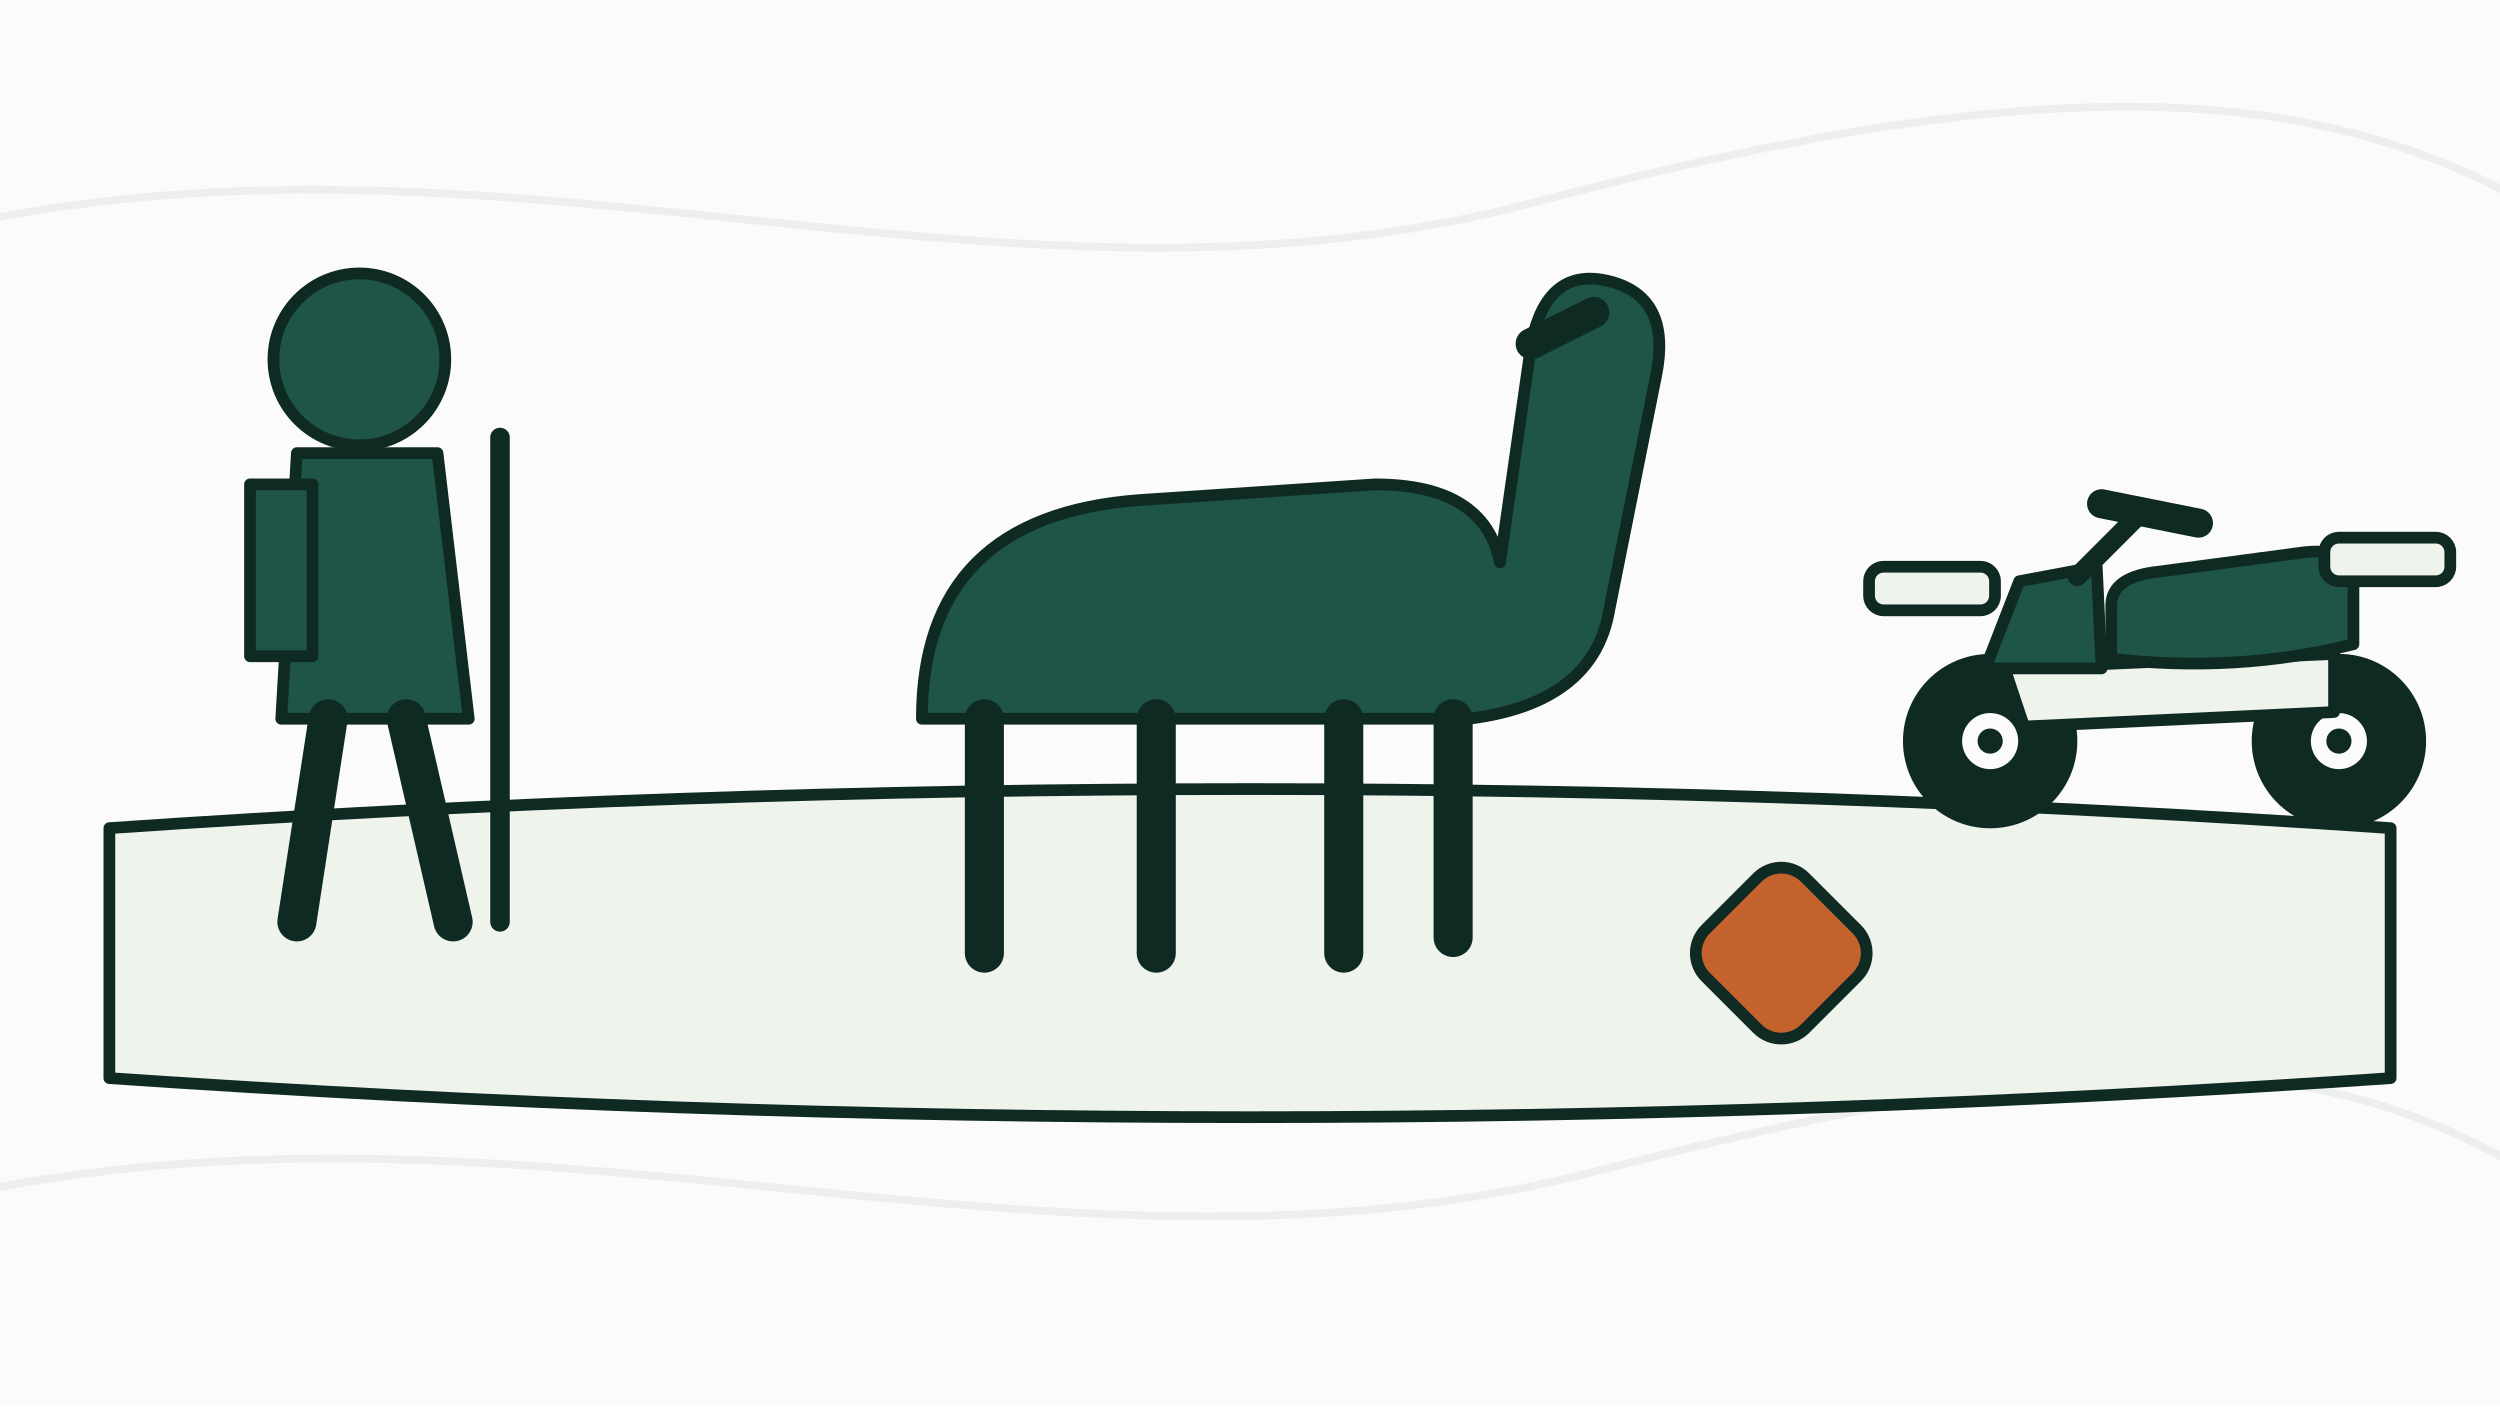
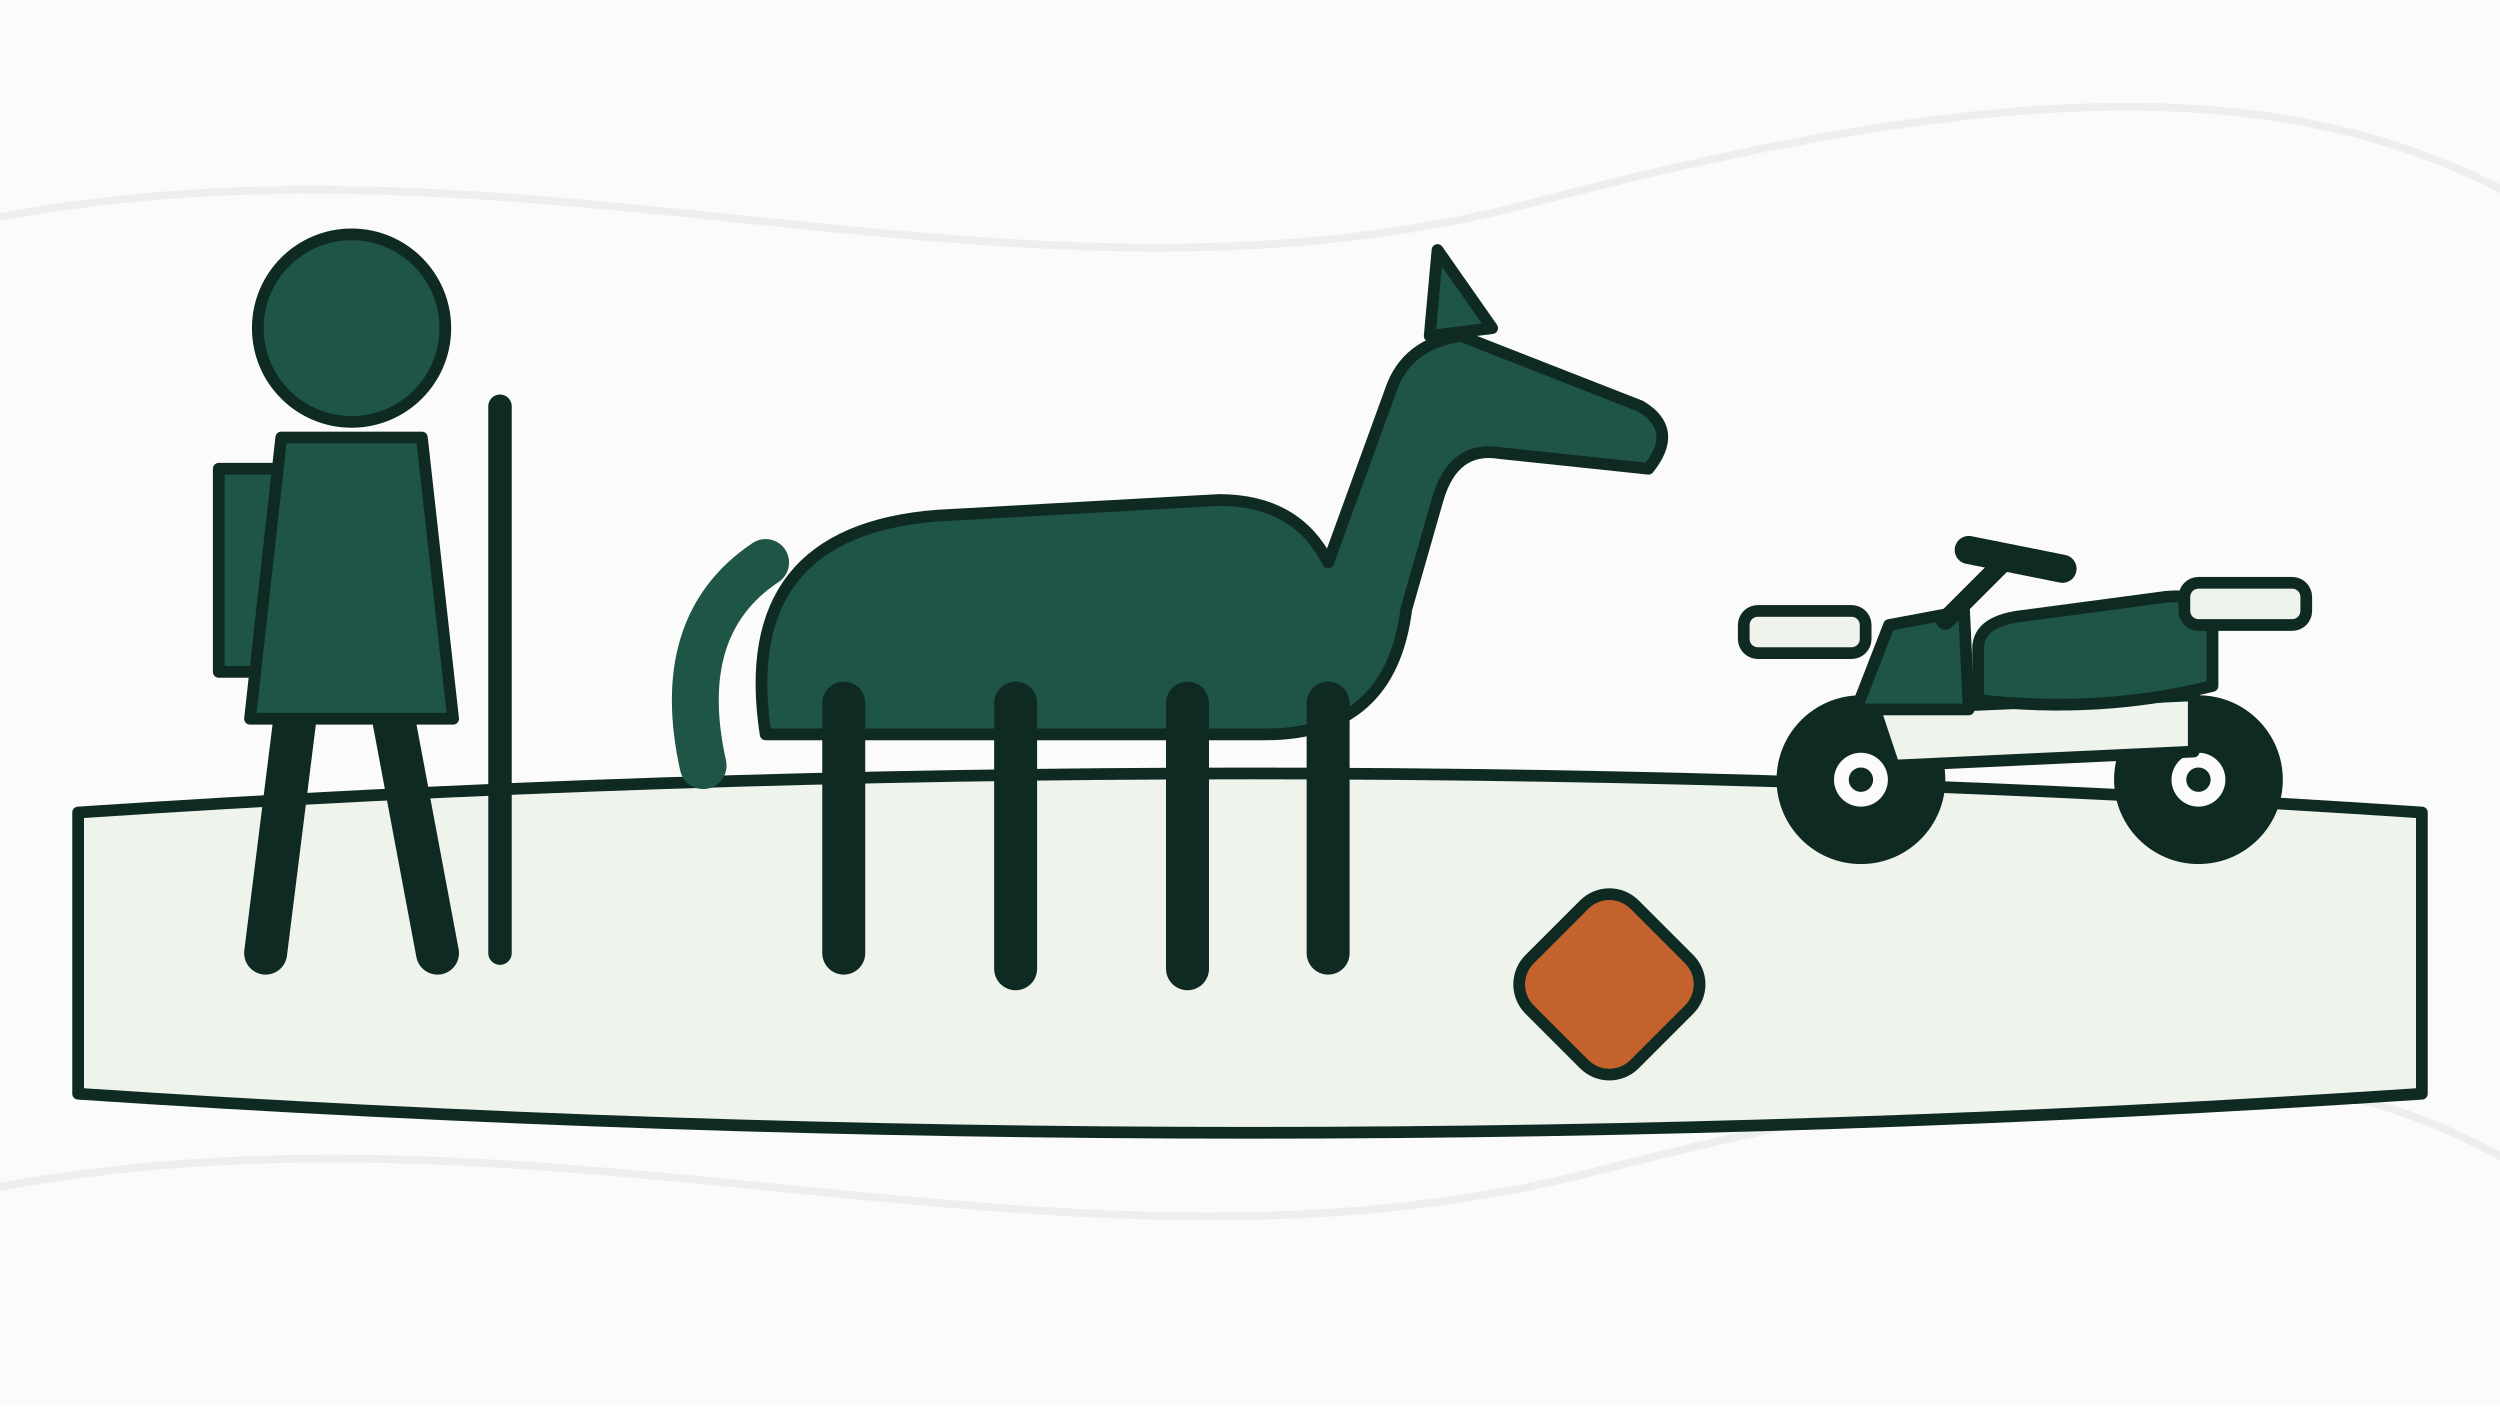
<svg xmlns="http://www.w3.org/2000/svg" viewBox="0 0 320 180" role="img">
  <rect width="320" height="180" fill="#FBFCFA" />
  <g fill="none" stroke="#0E2A23" stroke-opacity="0.06" stroke-width="1">
    <path d="M-10 30 C 62 12, 128 44, 196 26 S 300 10, 330 30" />
    <path d="M-10 154 C 66 136, 134 168, 204 150 S 300 134, 330 154" />
  </g>
-   <path d="M14 106 Q160 96 306 106 L306 138 Q160 148 14 138 Z" fill="#EEF3EC" stroke="#0E2A23" stroke-width="1.5" stroke-linejoin="round" />
-   <g stroke="#0E2A23" stroke-width="1.5" stroke-linejoin="round">
-     <circle cx="46" cy="46" r="11" fill="#1F5546" />
-     <path d="M38 58 H56 L60 92 H36 Z" fill="#1F5546" />
-     <path d="M32 62 H40 V84 H32 Z" fill="#1F5546" />
+   <path d="M10 104 Q160 94 310 104 L310 140 Q160 150 10 140 Z" fill="#EEF3EC" stroke="#0E2A23" stroke-width="1.5" stroke-linejoin="round" />
+   <path d="M38 90 L34 122 M50 90 L56 122" stroke="#0E2A23" stroke-width="5.5" stroke-linecap="round" />
+   <path d="M28 60 H38 V86 H28 Z" fill="#1F5546" stroke="#0E2A23" stroke-width="1.5" stroke-linejoin="round" />
+   <path d="M36 56 H54 L58 92 H32 Z" fill="#1F5546" stroke="#0E2A23" stroke-width="1.5" stroke-linejoin="round" />
+   <circle cx="45" cy="42" r="12" fill="#1F5546" stroke="#0E2A23" stroke-width="1.5" />
+   <path d="M64 52 V122" stroke="#0E2A23" stroke-width="3" stroke-linecap="round" />
+   <g transform="translate(-6 0)">
+     <path d="M104 94 Q100 68 126 66 L162 64 Q172 64 176 72 L184 50 Q186 44 193 43 L216 52 Q221 55 217 60 L198 58 Q192 57 190 64 L186 78 Q184 94 168 94 Z" fill="#1F5546" stroke="#0E2A23" stroke-width="1.5" stroke-linejoin="round" />
+     <path d="M189 43 L190 32 L197 42 Z" fill="#1F5546" stroke="#0E2A23" stroke-width="1.5" stroke-linejoin="round" />
+     <path d="M104 72 Q92 80 96 98" fill="none" stroke="#1F5546" stroke-width="6" stroke-linecap="round" />
+     <path d="M114 90 V122 M136 90 V124 M158 90 V124 M176 90 V122" stroke="#0E2A23" stroke-width="5.5" stroke-linecap="round" />
  </g>
-   <path d="M42 92 L38 118 M52 92 L58 118" stroke="#0E2A23" stroke-width="5" stroke-linecap="round" />
-   <path d="M64 56 V118" stroke="#0E2A23" stroke-width="2.5" stroke-linecap="round" />
-   <g stroke="#0E2A23" stroke-width="1.5" stroke-linejoin="round">
-     <path d="M118 92 Q118 66 146 64 L176 62 Q190 62 192 72 L196 44 Q198 34 206 36 Q214 38 212 48 L206 78 Q204 90 188 92 Z" fill="#1F5546" />
-   </g>
-   <path d="M126 92 V122 M148 92 V122 M172 92 V122 M186 92 V120" stroke="#0E2A23" stroke-width="5" stroke-linecap="round" />
-   <path d="M196 44 L204 40" stroke="#0E2A23" stroke-width="4" stroke-linecap="round" />
-   <g transform="translate(238 62) scale(0.62)">
+   <g transform="translate(222 68) scale(0.6)">
    <circle cx="99" cy="53" r="18" fill="#0E2A23" />
-     <circle cx="99" cy="53" r="7" fill="#FBFCFA" stroke="#0E2A23" stroke-width="2.42" />
+     <circle cx="99" cy="53" r="7" fill="#FBFCFA" stroke="#0E2A23" stroke-width="2.5" />
    <circle cx="99" cy="53" r="2.6" fill="#0E2A23" />
    <circle cx="27" cy="53" r="18" fill="#0E2A23" />
-     <circle cx="27" cy="53" r="7" fill="#FBFCFA" stroke="#0E2A23" stroke-width="2.42" />
+     <circle cx="27" cy="53" r="7" fill="#FBFCFA" stroke="#0E2A23" stroke-width="2.5" />
    <circle cx="27" cy="53" r="2.6" fill="#0E2A23" />
-     <path d="M30 38 L98 35 L98 47 L34 50 Z" fill="#EEF3EC" stroke="#0E2A23" stroke-width="2.42" stroke-linejoin="round" />
-     <path d="M26 38 L33 20 L49 17 L50 38 Z" fill="#1F5546" stroke="#0E2A23" stroke-width="2.42" stroke-linejoin="round" />
-     <path d="M52 36 L52 25 Q52 19 62 18 L92 14 Q102 13 102 20 L102 33 Q78 39 52 36 Z" fill="#1F5546" stroke="#0E2A23" stroke-width="2.42" stroke-linejoin="round" />
-     <rect x="2" y="17" width="26" height="9" rx="3" fill="#EEF3EC" stroke="#0E2A23" stroke-width="2.42" />
-     <rect x="96" y="11" width="26" height="9" rx="3" fill="#EEF3EC" stroke="#0E2A23" stroke-width="2.42" />
+     <path d="M30 38 L98 35 L98 47 L34 50 Z" fill="#EEF3EC" stroke="#0E2A23" stroke-width="2.5" stroke-linejoin="round" />
+     <path d="M26 38 L33 20 L49 17 L50 38 Z" fill="#1F5546" stroke="#0E2A23" stroke-width="2.5" stroke-linejoin="round" />
+     <path d="M52 36 L52 25 Q52 19 62 18 L92 14 Q102 13 102 20 L102 33 Q78 39 52 36 Z" fill="#1F5546" stroke="#0E2A23" stroke-width="2.5" stroke-linejoin="round" />
+     <rect x="2" y="17" width="26" height="9" rx="3" fill="#EEF3EC" stroke="#0E2A23" stroke-width="2.5" />
+     <rect x="96" y="11" width="26" height="9" rx="3" fill="#EEF3EC" stroke="#0E2A23" stroke-width="2.5" />
    <path d="M45 19 L57 7" stroke="#0E2A23" stroke-width="4" stroke-linecap="round" />
    <path d="M50 4 L70 8" stroke="#0E2A23" stroke-width="6" stroke-linecap="round" />
  </g>
-   <rect x="-9" y="-9" width="18" height="18" rx="4.32" transform="translate(228 122) rotate(45)" fill="#C4622D" stroke="#0E2A23" stroke-width="1.5" />
+   <rect x="-9.5" y="-9.5" width="19" height="19" rx="4.56" transform="translate(206 126) rotate(45)" fill="#C4622D" stroke="#0E2A23" stroke-width="1.5" />
</svg>
